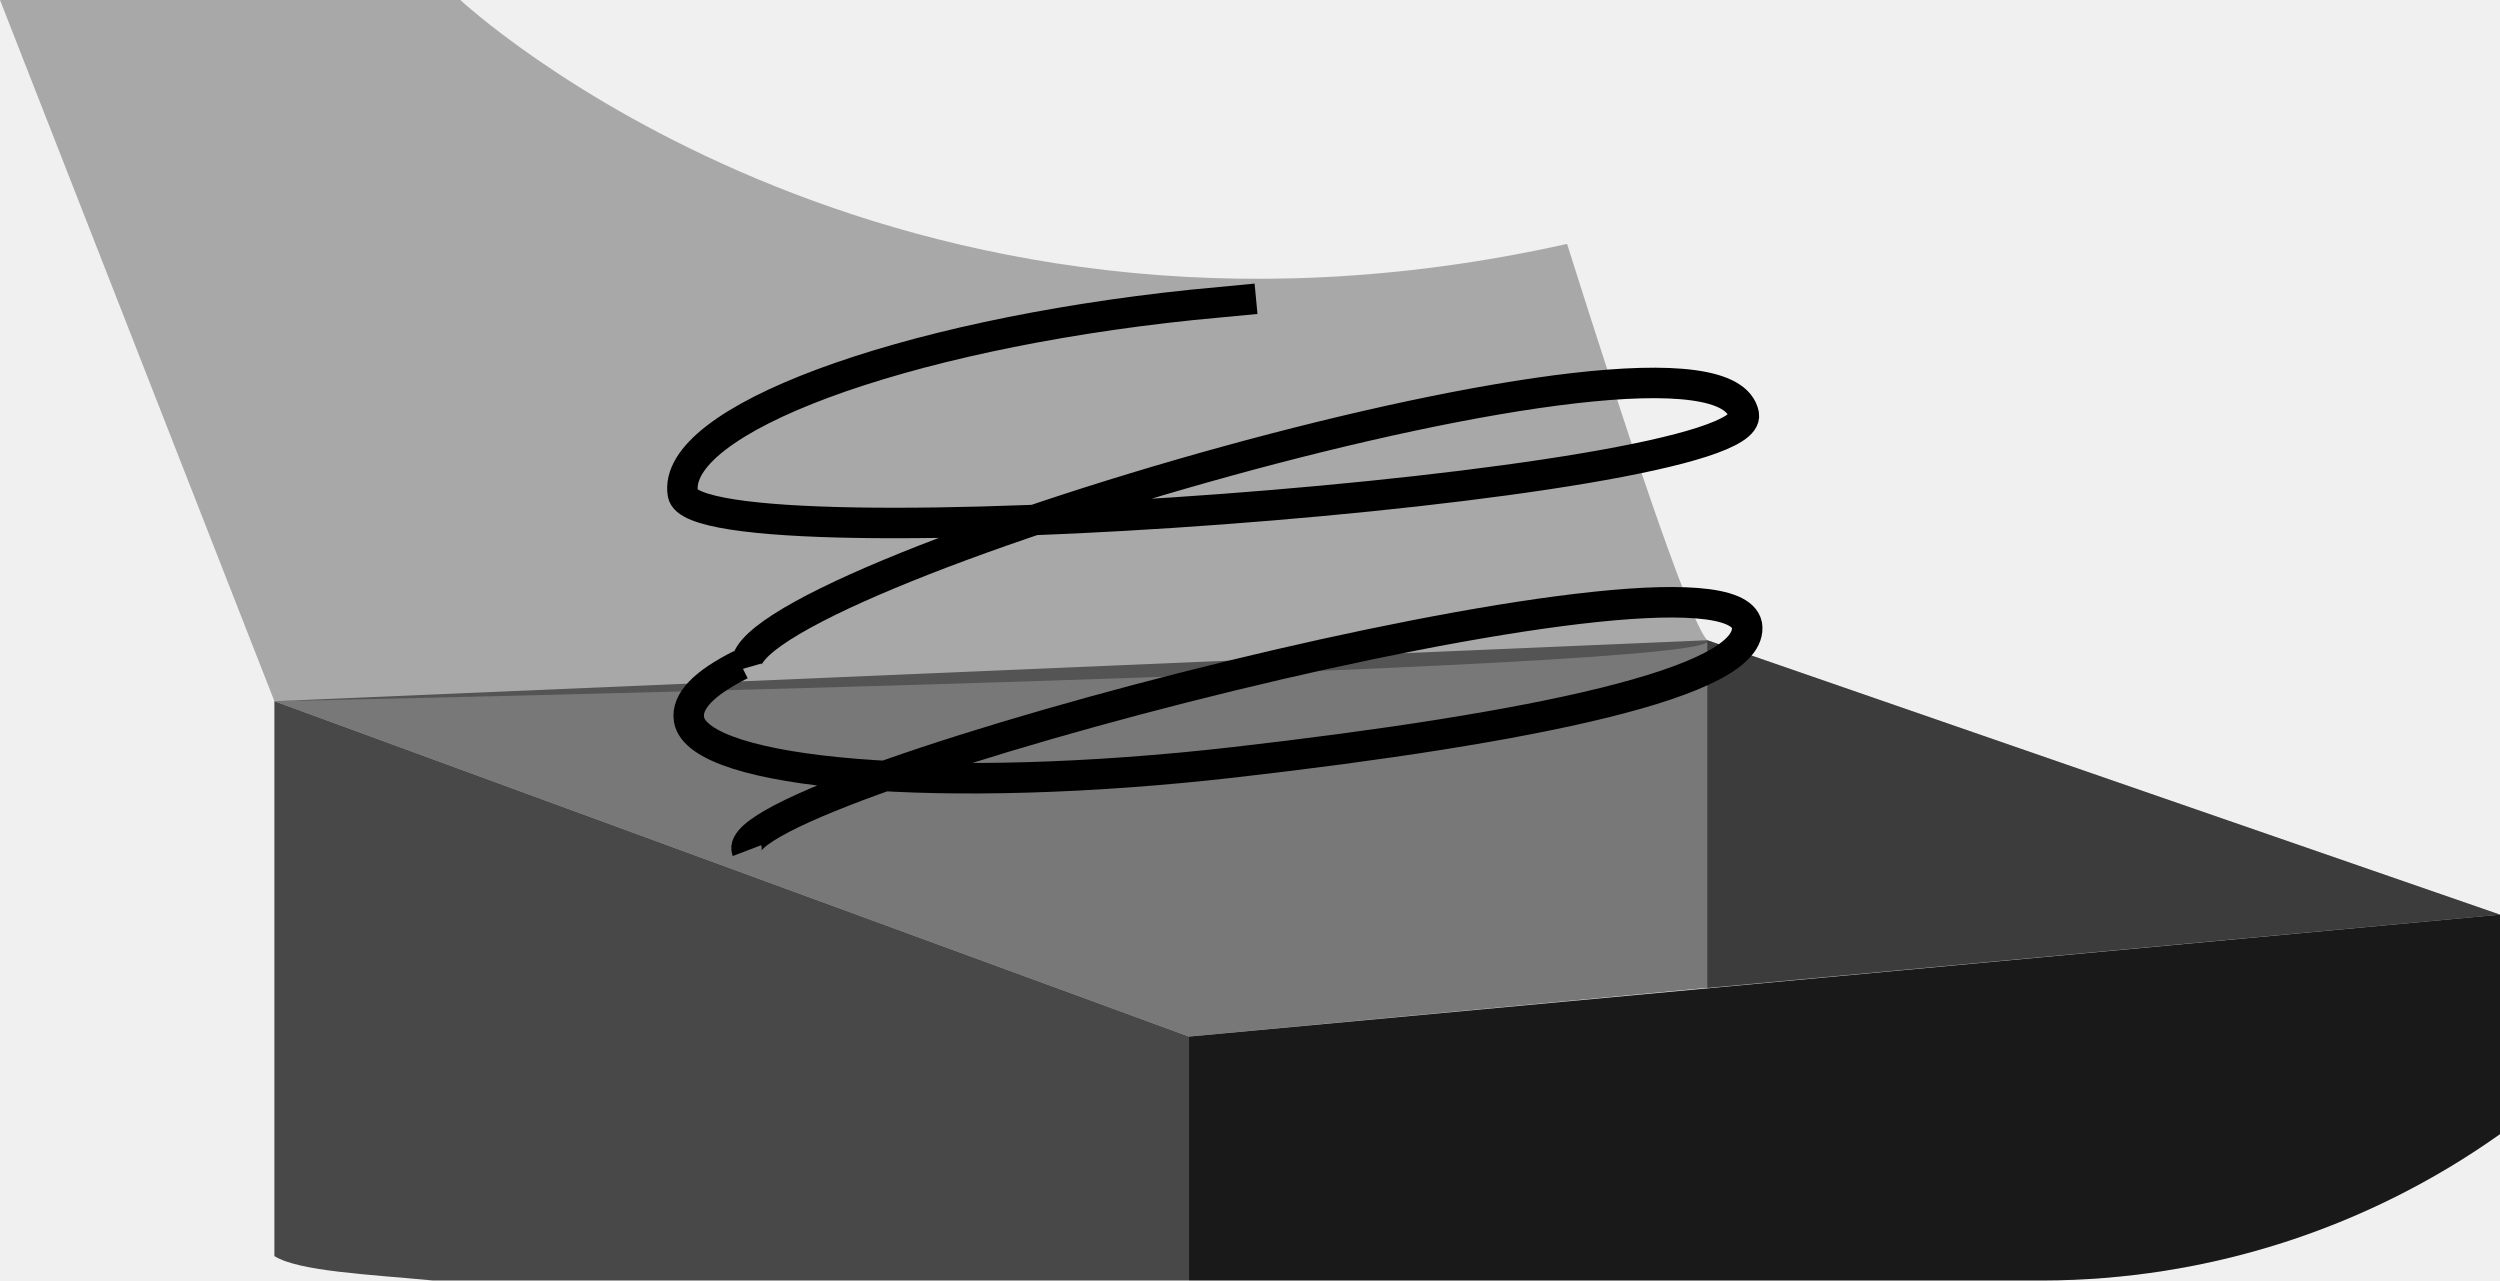
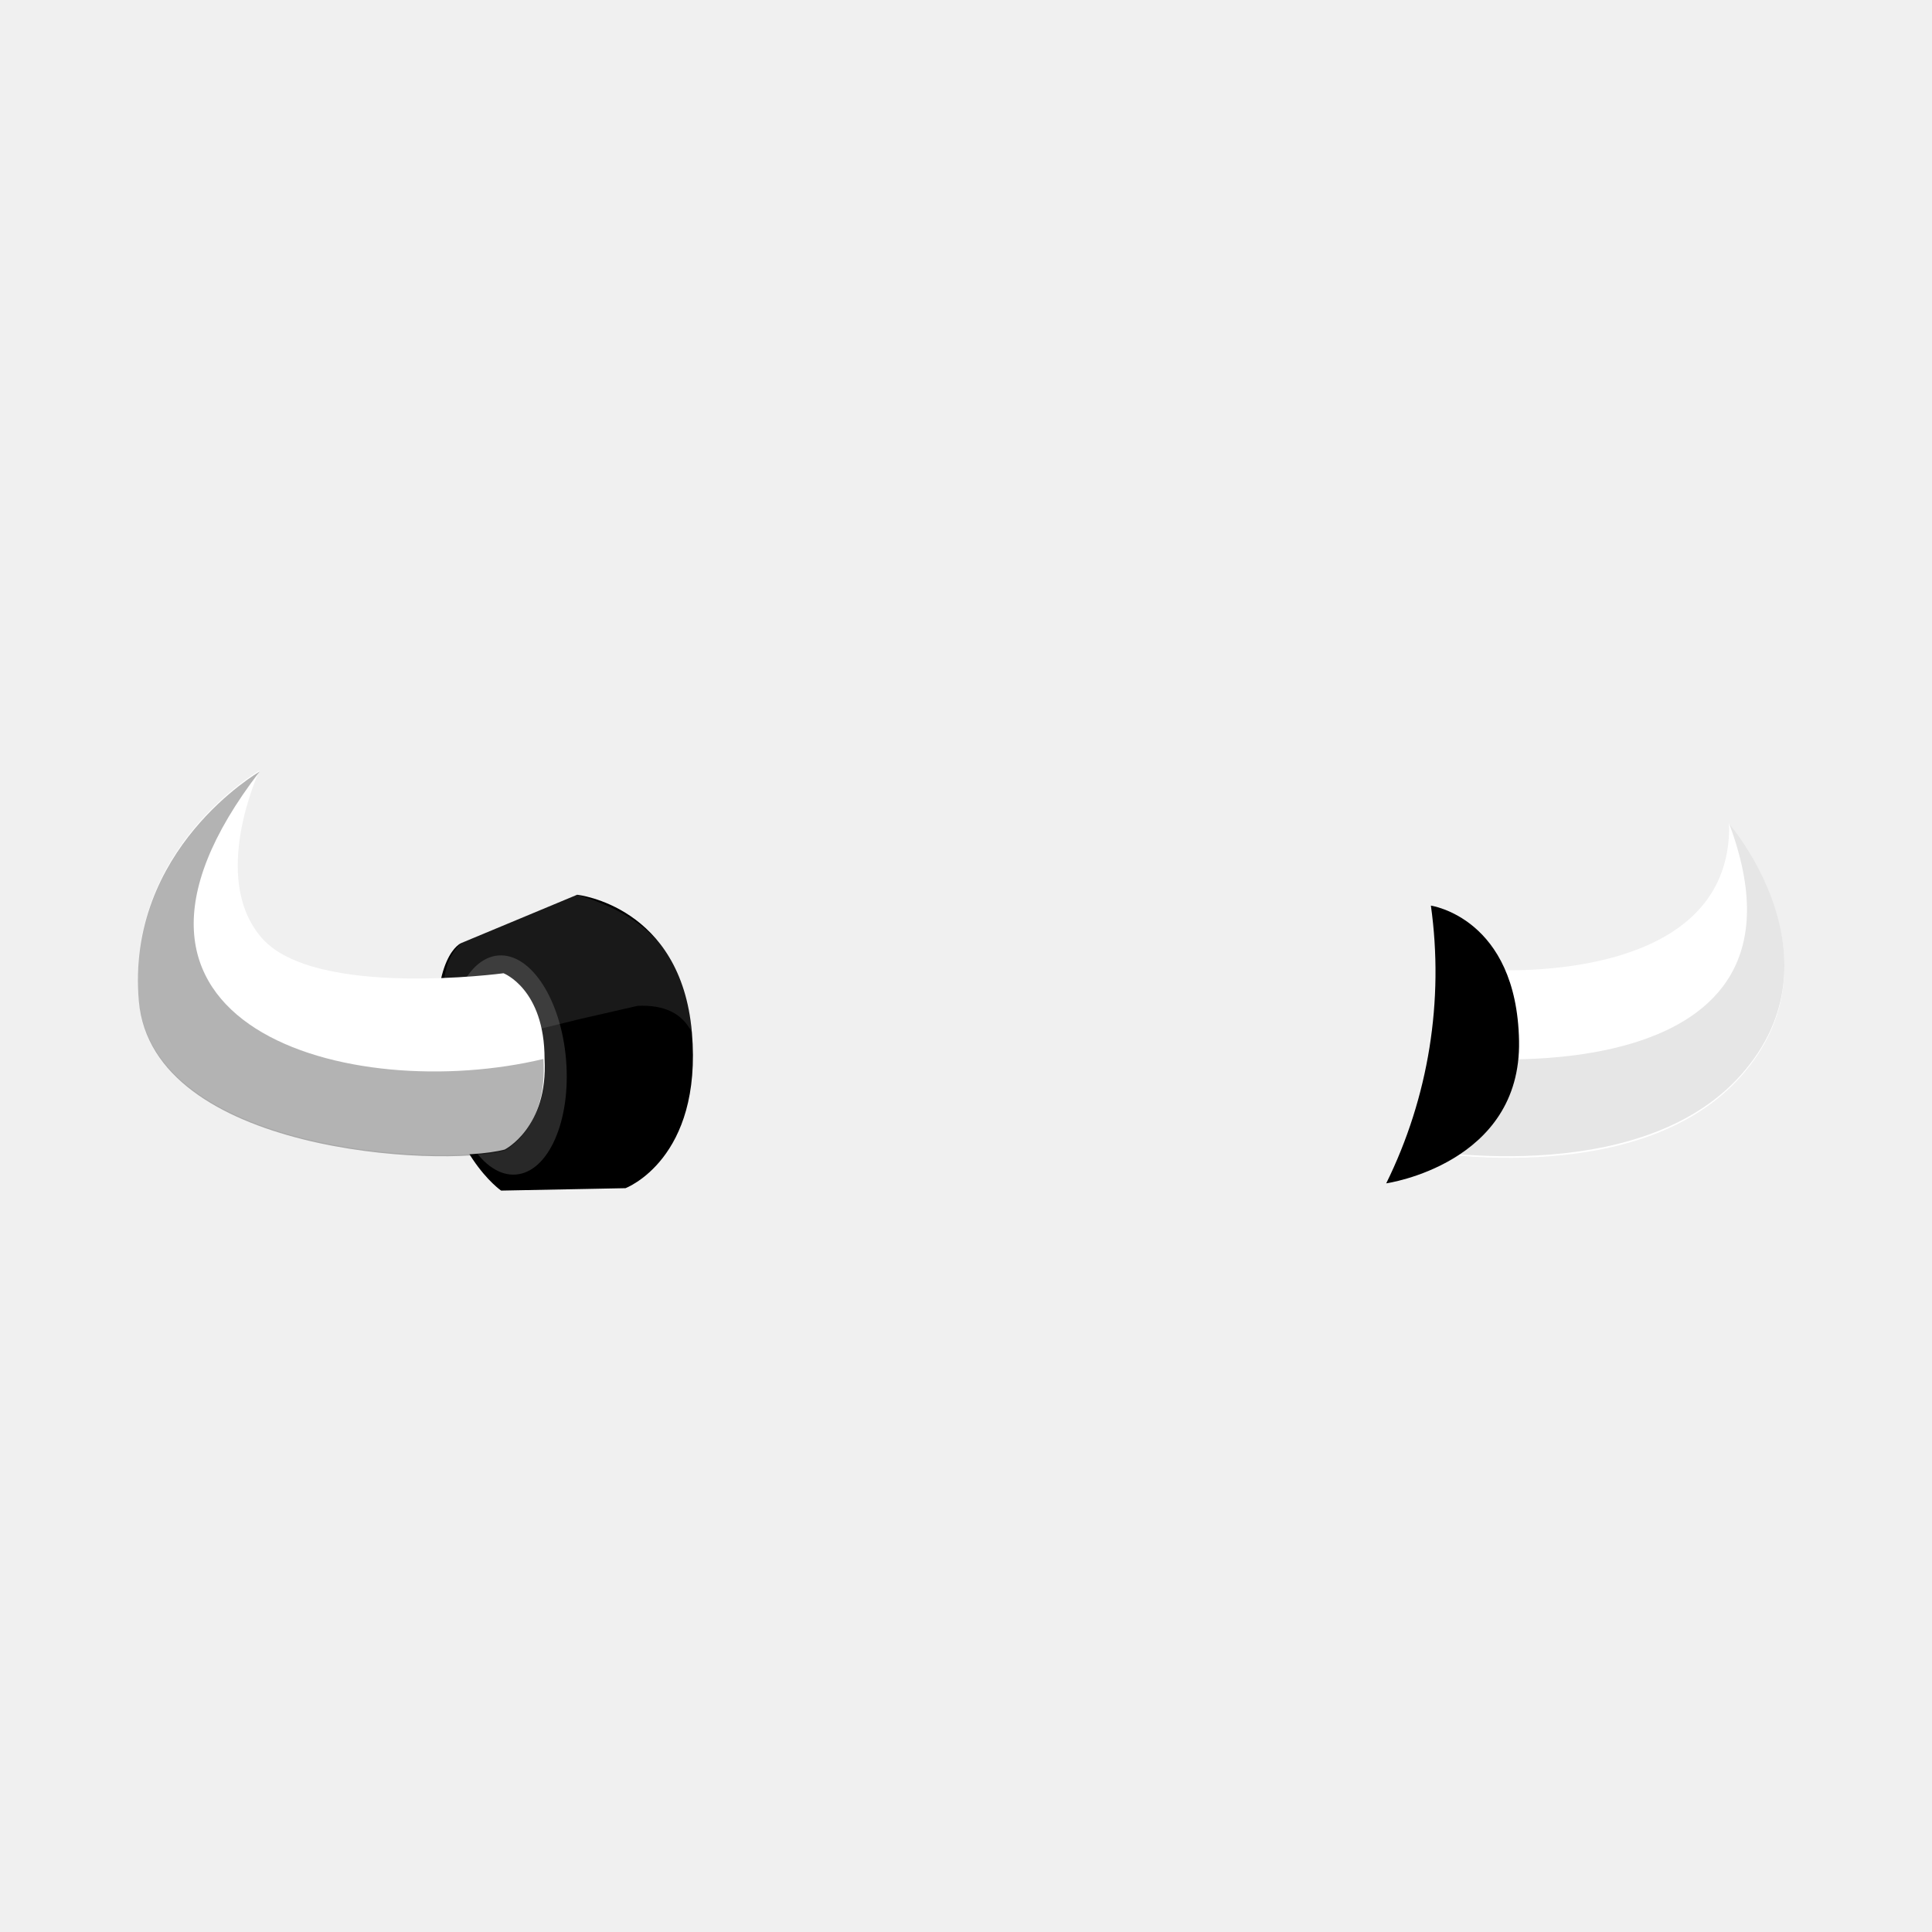
- <svg xmlns="http://www.w3.org/2000/svg" fill="none" viewBox="0 0 82 42">
-   <path fill="#000" d="m0 0 9 23s48-1 47-2c-.6-.6-2.8-7.3-4.6-13C29 13 15.1 0 15.1 0H0Z" opacity=".3" />
-   <path fill="#000" d="m56 21 26 9-26 2.4L39 34 9 23" opacity=".5" />
-   <path fill="#000" d="M56 21v11.41L82 30l-26-9Z" opacity=".5" />
-   <path stroke="#000" stroke-miterlimit="10" d="M24.498 21.9c-.8-2.8 31.9-12.5 32.7-8.3.4 2.4-34.4 5-34.8 2.6-.4-2.4 7.1-5.2 16.7-6.2l2.1-.2" />
-   <path stroke="#000" stroke-miterlimit="10" d="M24.5 27.9c-.8-2.1 32.1-10.7 32.8-7.4.3 1.9-7.2 3.4-16.8 4.5-9.6 1.1-17.6.4-17.9-1.4-.1-.6.5-1.2 1.7-1.8" />
-   <path fill="#000" d="M9 23v18.2c.8.5 3.1.6 5.2.8H39v-8L9 23Z" opacity=".7" />
-   <path fill="#000" d="M82 30v7.2A26 26 0 0 1 67 42H39v-8l43-4Z" />
-   <path fill="#fff" d="M82 30v7.2A26 26 0 0 1 67 42H39v-8l43-4Z" opacity=".1" />
+ <svg xmlns="http://www.w3.org/2000/svg" width="160" height="160" viewBox="0 0 160 160" fill="none">
+   <path d="M124.598 80.7C124.598 80.7 144.598 81 143.198 68.2C143.198 68.2 152.798 79.3 144.198 89.1C135.598 98.9 116.898 95.2 116.898 95.2L124.598 80.7Z" fill="white" />
+   <path d="M143.198 68.2C143.498 81.9 122.998 80.3 122.998 80.3L121.798 86L116.898 95.2C116.898 95.2 135.598 98.8 144.198 89.1C152.798 79.4 143.198 68.2 143.198 68.2Z" fill="white" />
+   <path opacity="0.1" d="M143.198 68.2C151.598 90.6 121.498 87.6 121.498 87.6L121.798 85.9L116.898 95.1C116.898 95.1 135.598 98.7 144.198 89C152.798 79.3 143.198 68.2 143.198 68.2Z" fill="black" />
+   <path d="M118.501 75C118.501 75 125.601 76 125.801 86.2C126.001 96.4 114.801 98 114.801 98C118.312 90.878 119.601 82.864 118.501 75Z" fill="black" />
+   <path d="M38.199 78.1L47.799 74.1C47.799 74.1 56.399 75 57.299 85.5C58.199 96 51.799 98.4 51.799 98.4L41.499 98.6C41.499 98.6 36.999 95.5 36.299 87.3C35.599 79.1 38.199 78.1 38.199 78.1Z" fill="black" />
+   <path opacity="0.1" d="M38.198 78.1L47.798 74.1C52.798 75.6 56.798 78.4 57.298 85.5C56.498 83.9 54.998 83.2 52.798 83.3L47.998 84.4L42.298 85.8L36.398 87.2C36.798 82.2 36.298 79.9 38.198 78.1Z" fill="white" />
+   <path opacity="0.16" d="M42.728 97.27C45.425 97.053 47.285 92.816 46.882 87.806C46.479 82.797 43.965 78.912 41.268 79.129C38.571 79.346 36.711 83.583 37.114 88.593C37.517 93.602 40.03 97.487 42.728 97.27Z" fill="white" />
+   <path d="M41.699 80.6C41.699 80.6 26.099 82.7 21.698 77.7C17.299 72.7 21.498 63.8 21.498 63.8C21.498 63.8 10.399 70.2 11.498 82.8C12.598 95.4 36.498 96.6 41.798 95.2C41.798 95.2 45.398 93.4 45.099 87.7C45.099 81.9 41.699 80.6 41.699 80.6Z" fill="white" />
+   <path opacity="0.3" d="M44.998 87.7C29.099 91.5 5.199 85.1 21.498 63.9C21.498 63.9 10.399 70.3 11.498 82.9C12.598 95.5 36.498 96.7 41.798 95.3C41.798 95.3 45.398 93.5 44.998 87.7Z" fill="black" />
</svg>
